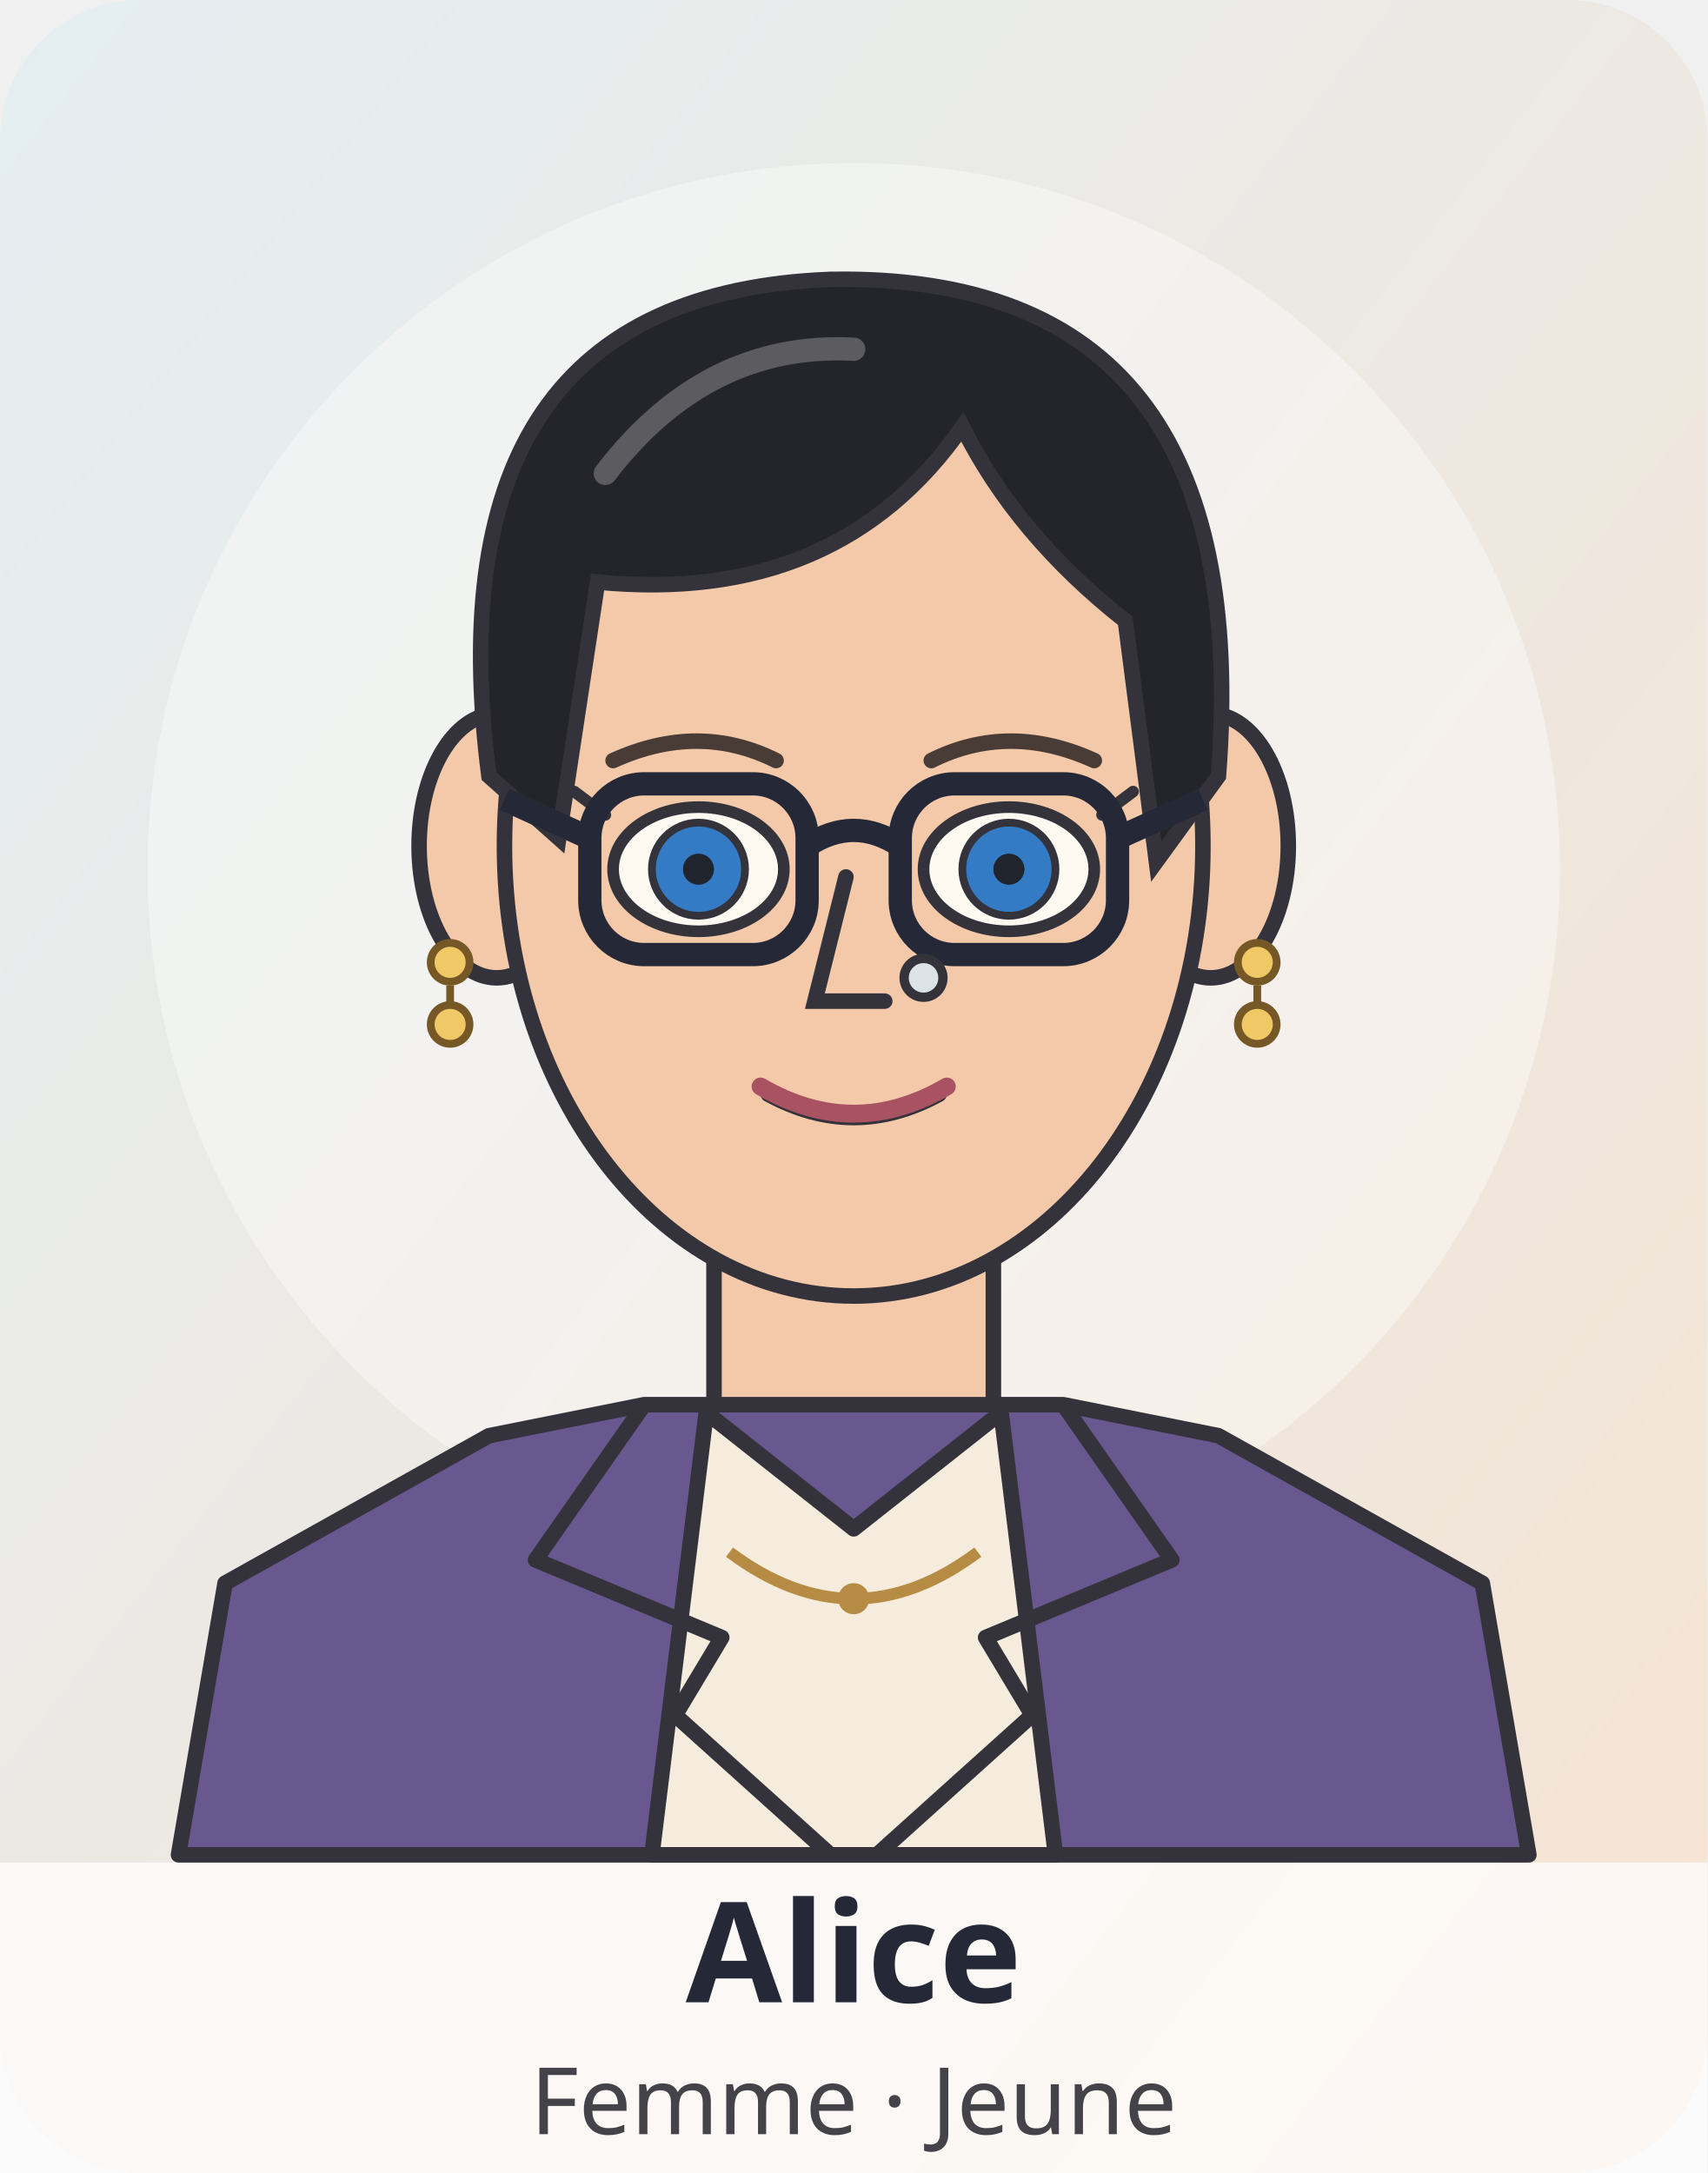
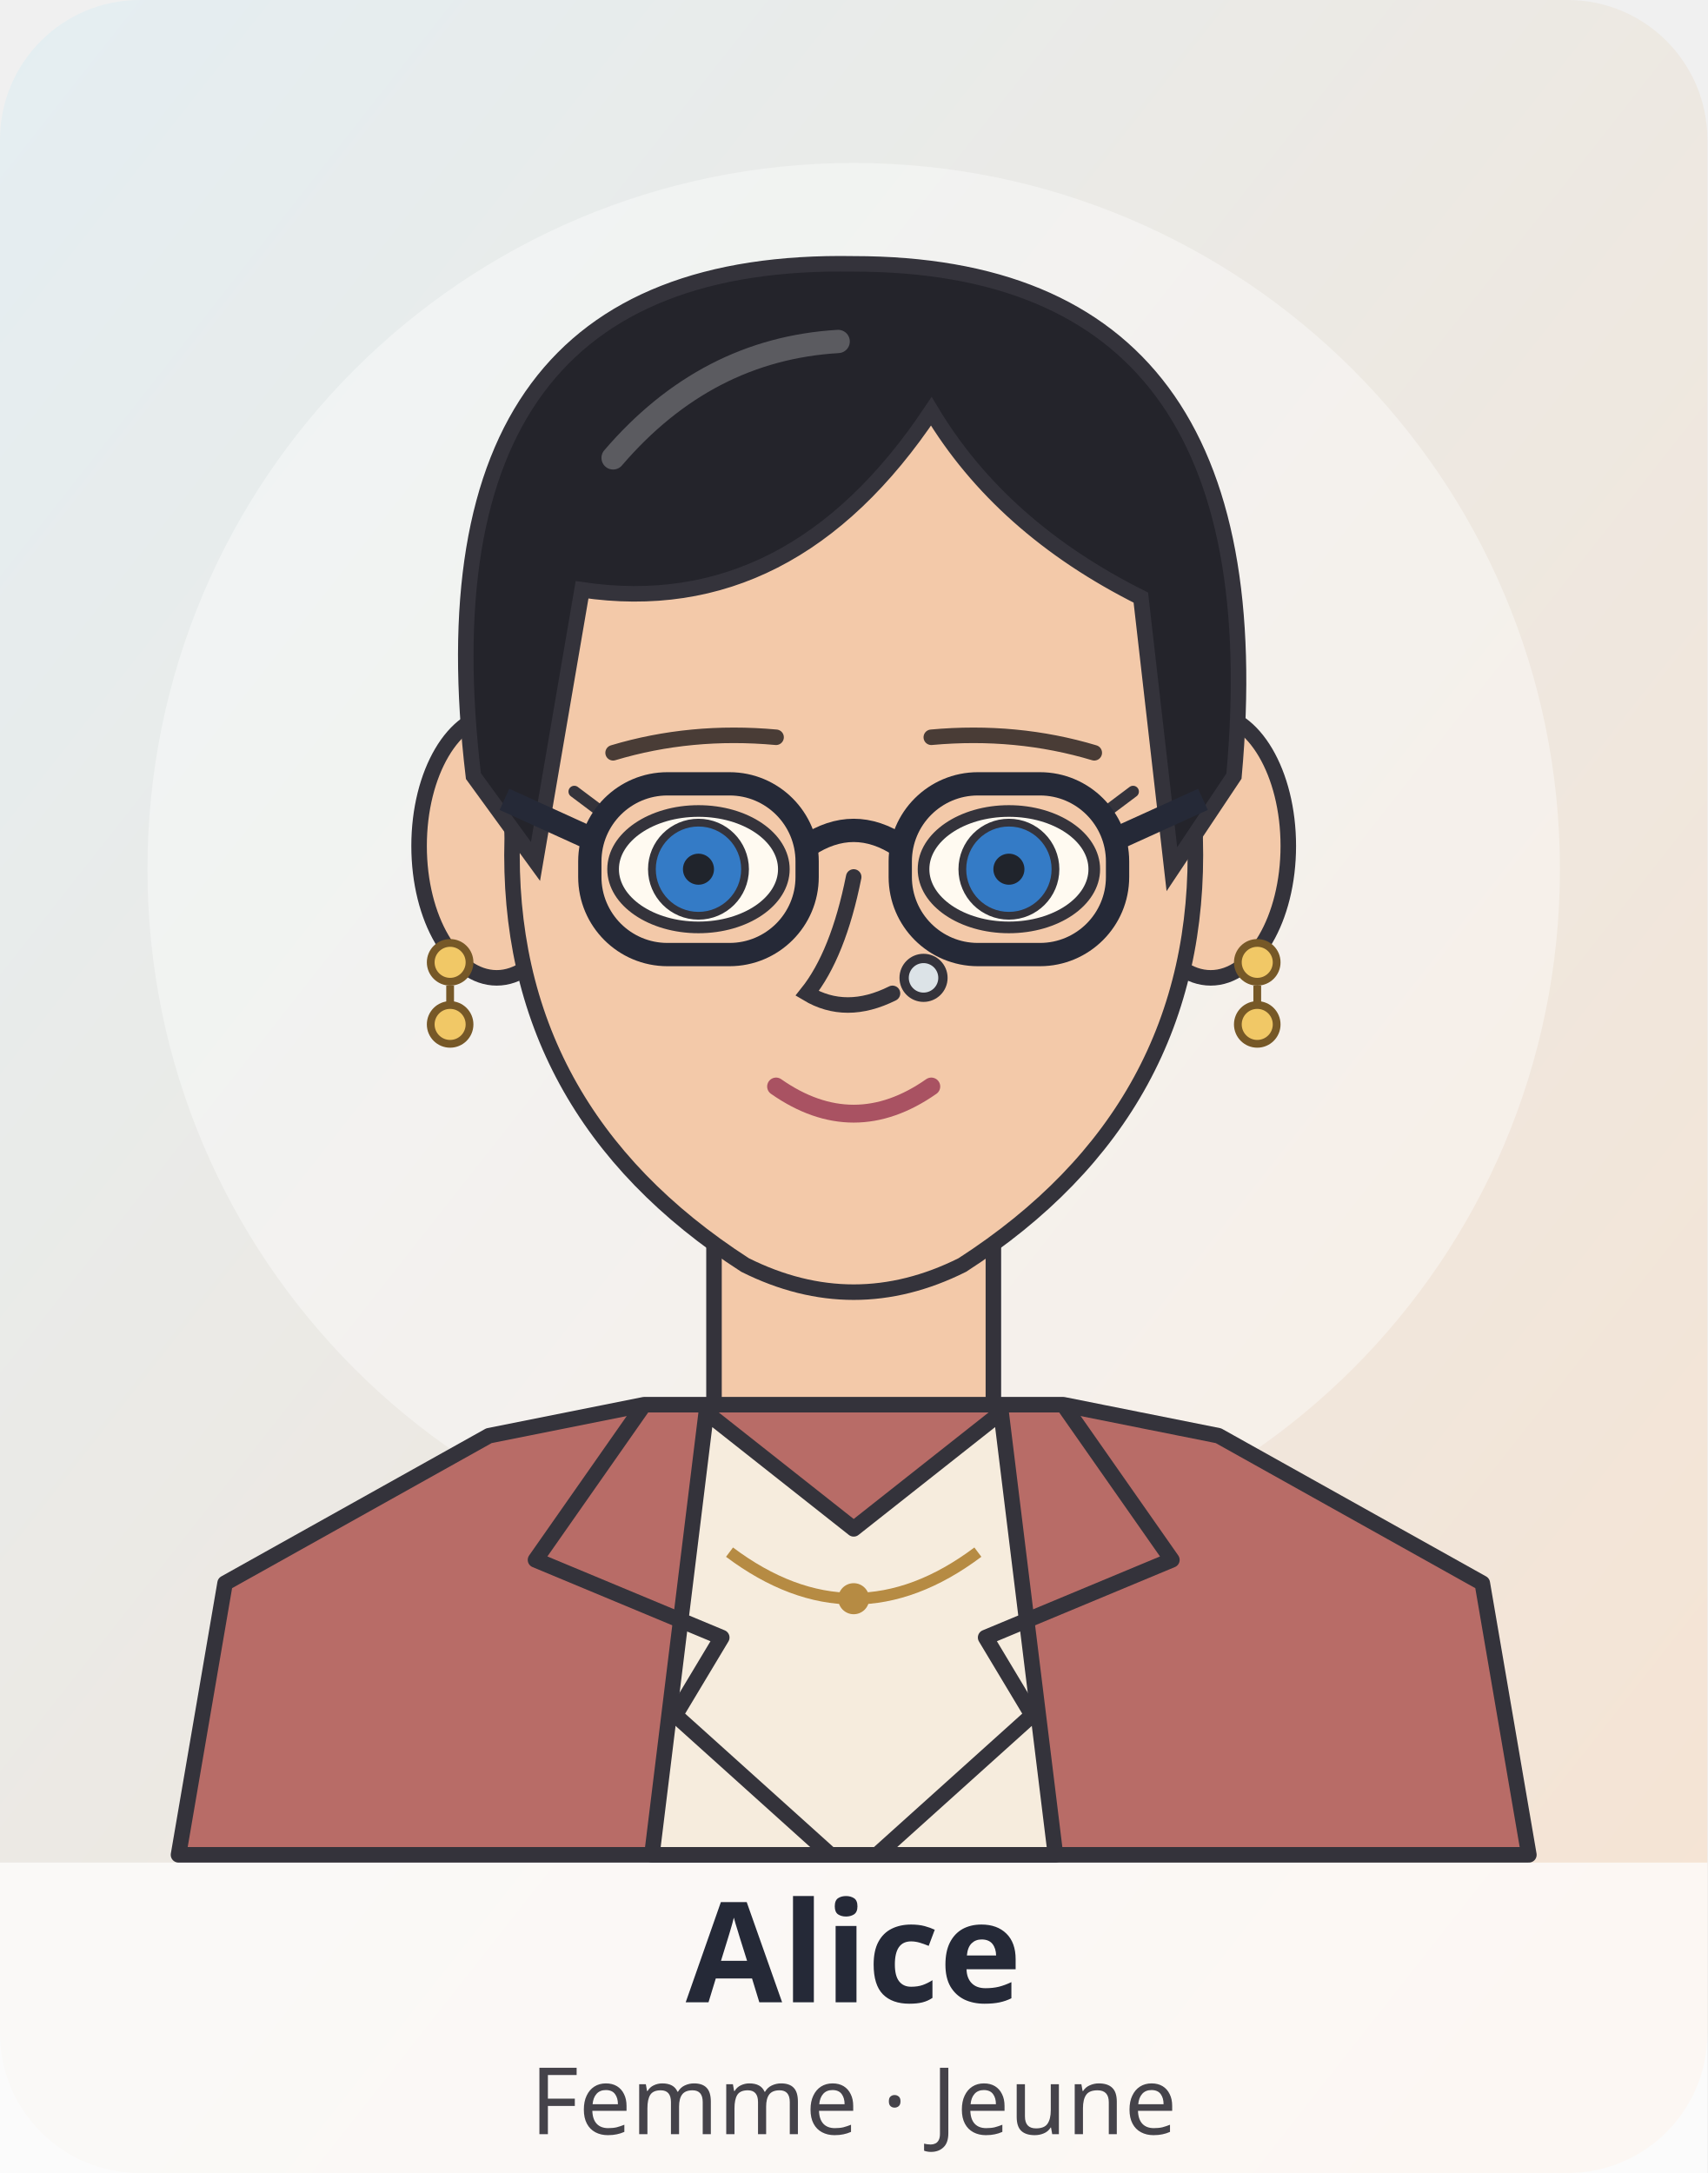
<svg xmlns="http://www.w3.org/2000/svg" viewBox="0 0 220 280" role="img" aria-labelledby="title-c16 desc-c16">
  <defs>
    <linearGradient id="fond-c16" x2="1" y2="1">
      <stop stop-color="#e4eef2" />
      <stop offset="1" stop-color="#f6e3d2" />
    </linearGradient>
  </defs>
  <rect width="220" height="280" rx="18" fill="url(#fond-c16)" />
  <circle cx="110" cy="112" r="91" fill="#fff" opacity=".38" />
  <path d="M0 240 H220 V280 H0Z" fill="#fff" opacity=".72" />
  <path d="M92 153 V186 Q110 203 128 186 V153" fill="#f3c9a9" stroke="#34333b" stroke-width="2" />
-   <path d="M83 181 L63 185 L29 204 L23 239 L197 239 L191 204 L157 185 L137 181Z" fill="#69588f" stroke="#34333b" stroke-width="2" stroke-linejoin="round" />
+   <path d="M83 181 L63 185 L29 204 L23 239 L197 239 L191 204 L157 185 L137 181Z" fill="#b86c67" stroke="#34333b" stroke-width="2" stroke-linejoin="round" />
  <path d="M91 182 L110 197 L129 182 L136 239 L84 239Z" fill="#f6ecdd" stroke="#34333b" stroke-width="2" stroke-linejoin="round" />
  <path d="M83 181 L69 201 L93 211 L87 221 L107 239 M137 181 L151 201 L127 211 L133 221 L113 239" fill="none" stroke="#34333b" stroke-width="2" stroke-linejoin="round" />
  <path d="M94 200 Q110 212 126 200" fill="none" stroke="#b68b43" stroke-width="1.5" />
  <circle cx="110" cy="206" r="2" fill="#b68b43" />
  <g fill="#f3c9a9" stroke="#34333b" stroke-width="2">
    <ellipse cx="64" cy="109" rx="10" ry="17" />
    <ellipse cx="156" cy="109" rx="10" ry="17" />
-     <ellipse cx="110" cy="109" rx="45" ry="58" />
+     <path d="M110 51 C81 51 65 72 66 108 Q65 143 96 163 Q110 170 124 163 Q155 143 154 108 C155 72 139 51 110 51Z" />
  </g>
-   <path d="M63 100 Q55 38 107 36 Q162 35 157 100 L149 111 L145 80 Q131 69 124 55 Q108 78 77 75 L72 108Z" fill="#24242b" stroke="#34333b" stroke-width="2" />
-   <path d="M78 61 Q91 44 110 45" fill="none" stroke="#fff" stroke-opacity=".25" stroke-width="3" stroke-linecap="round" />
+   <path d="M61 100 Q53 33 110 34 Q165 34 159 100 L151 112 L147 77 Q129 68 120 53 Q102 80 75 76 L69 111Z" fill="#24242b" stroke="#34333b" stroke-width="2" />
+   <path d="M79 59 Q91 45 108 44" fill="none" stroke="#fff" stroke-opacity=".25" stroke-width="3" stroke-linecap="round" />
  <g fill="#fffaf1" stroke="#34333b" stroke-width="1.5">
-     <ellipse cx="90" cy="112" rx="11" ry="8" />
-     <ellipse cx="130" cy="112" rx="11" ry="8" />
+     <ellipse cx="90" cy="112" rx="11" ry="7.5" />
+     <ellipse cx="130" cy="112" rx="11" ry="7.5" />
  </g>
  <g fill="#347bc6" stroke="#34333b" stroke-width="1">
    <circle cx="90" cy="112" r="6" />
    <circle cx="130" cy="112" r="6" />
  </g>
  <g fill="#20242c">
    <circle cx="90" cy="112" r="2" />
    <circle cx="130" cy="112" r="2" />
  </g>
-   <path d="M79 98 Q90 93 100 98 M120 98 Q130 93 141 98" fill="none" stroke="#493c36" stroke-width="2" stroke-linecap="round" />
-   <path d="M109 113 L105 129 L114 129 M99 141 Q110 147 121 141" fill="none" stroke="#34333b" stroke-width="2" stroke-linecap="round" />
-   <path d="M98 140 Q110 147 122 140" fill="none" stroke="#a95262" stroke-width="2.3" stroke-linecap="round" />
+   <path d="M79 97 Q89 94 100 95 M120 95 Q131 94 141 97" fill="none" stroke="#493c36" stroke-width="2" stroke-linecap="round" />
+   <path d="M110 113 Q108 123 104 128 Q109 131 115 128 M100 140 Q110 147 120 140" fill="none" stroke="#34333b" stroke-width="2" stroke-linecap="round" />
+   <path d="M100 140 Q110 147 120 140" fill="none" stroke="#a95262" stroke-width="2.3" stroke-linecap="round" />
  <path d="M78 105 L74 102 M142 105 L146 102" fill="none" stroke="#34333b" stroke-width="1.5" stroke-linecap="round" />
  <g fill="none" stroke="#252937" stroke-width="3">
-     <rect x="76" y="101" width="28" height="22" rx="7" />
-     <rect x="116" y="101" width="28" height="22" rx="7" />
+     <rect x="76" y="101" width="28" height="22" rx="10" />
+     <rect x="116" y="101" width="28" height="22" rx="10" />
    <path d="M104 109 Q110 105 116 109 M76 108 L65 103 M144 108 L155 103" />
  </g>
  <g fill="#f1c866" stroke="#765827" stroke-width="1">
    <circle cx="58" cy="124" r="2.5" />
    <circle cx="162" cy="124" r="2.5" />
    <path d="M58 127v3 M162 127v3" />
    <circle cx="58" cy="132" r="2.5" />
    <circle cx="162" cy="132" r="2.5" />
  </g>
  <circle cx="119" cy="126" r="2.5" fill="#dce3e7" stroke="#34333b" stroke-width="1.2" />
  <text x="110" y="258" text-anchor="middle" font-family="sans-serif" font-size="18" font-weight="700" fill="#252937">Alice</text>
  <text x="110" y="275" text-anchor="middle" font-family="sans-serif" font-size="12" fill="#45434a">Femme · Jeune</text>
</svg>
